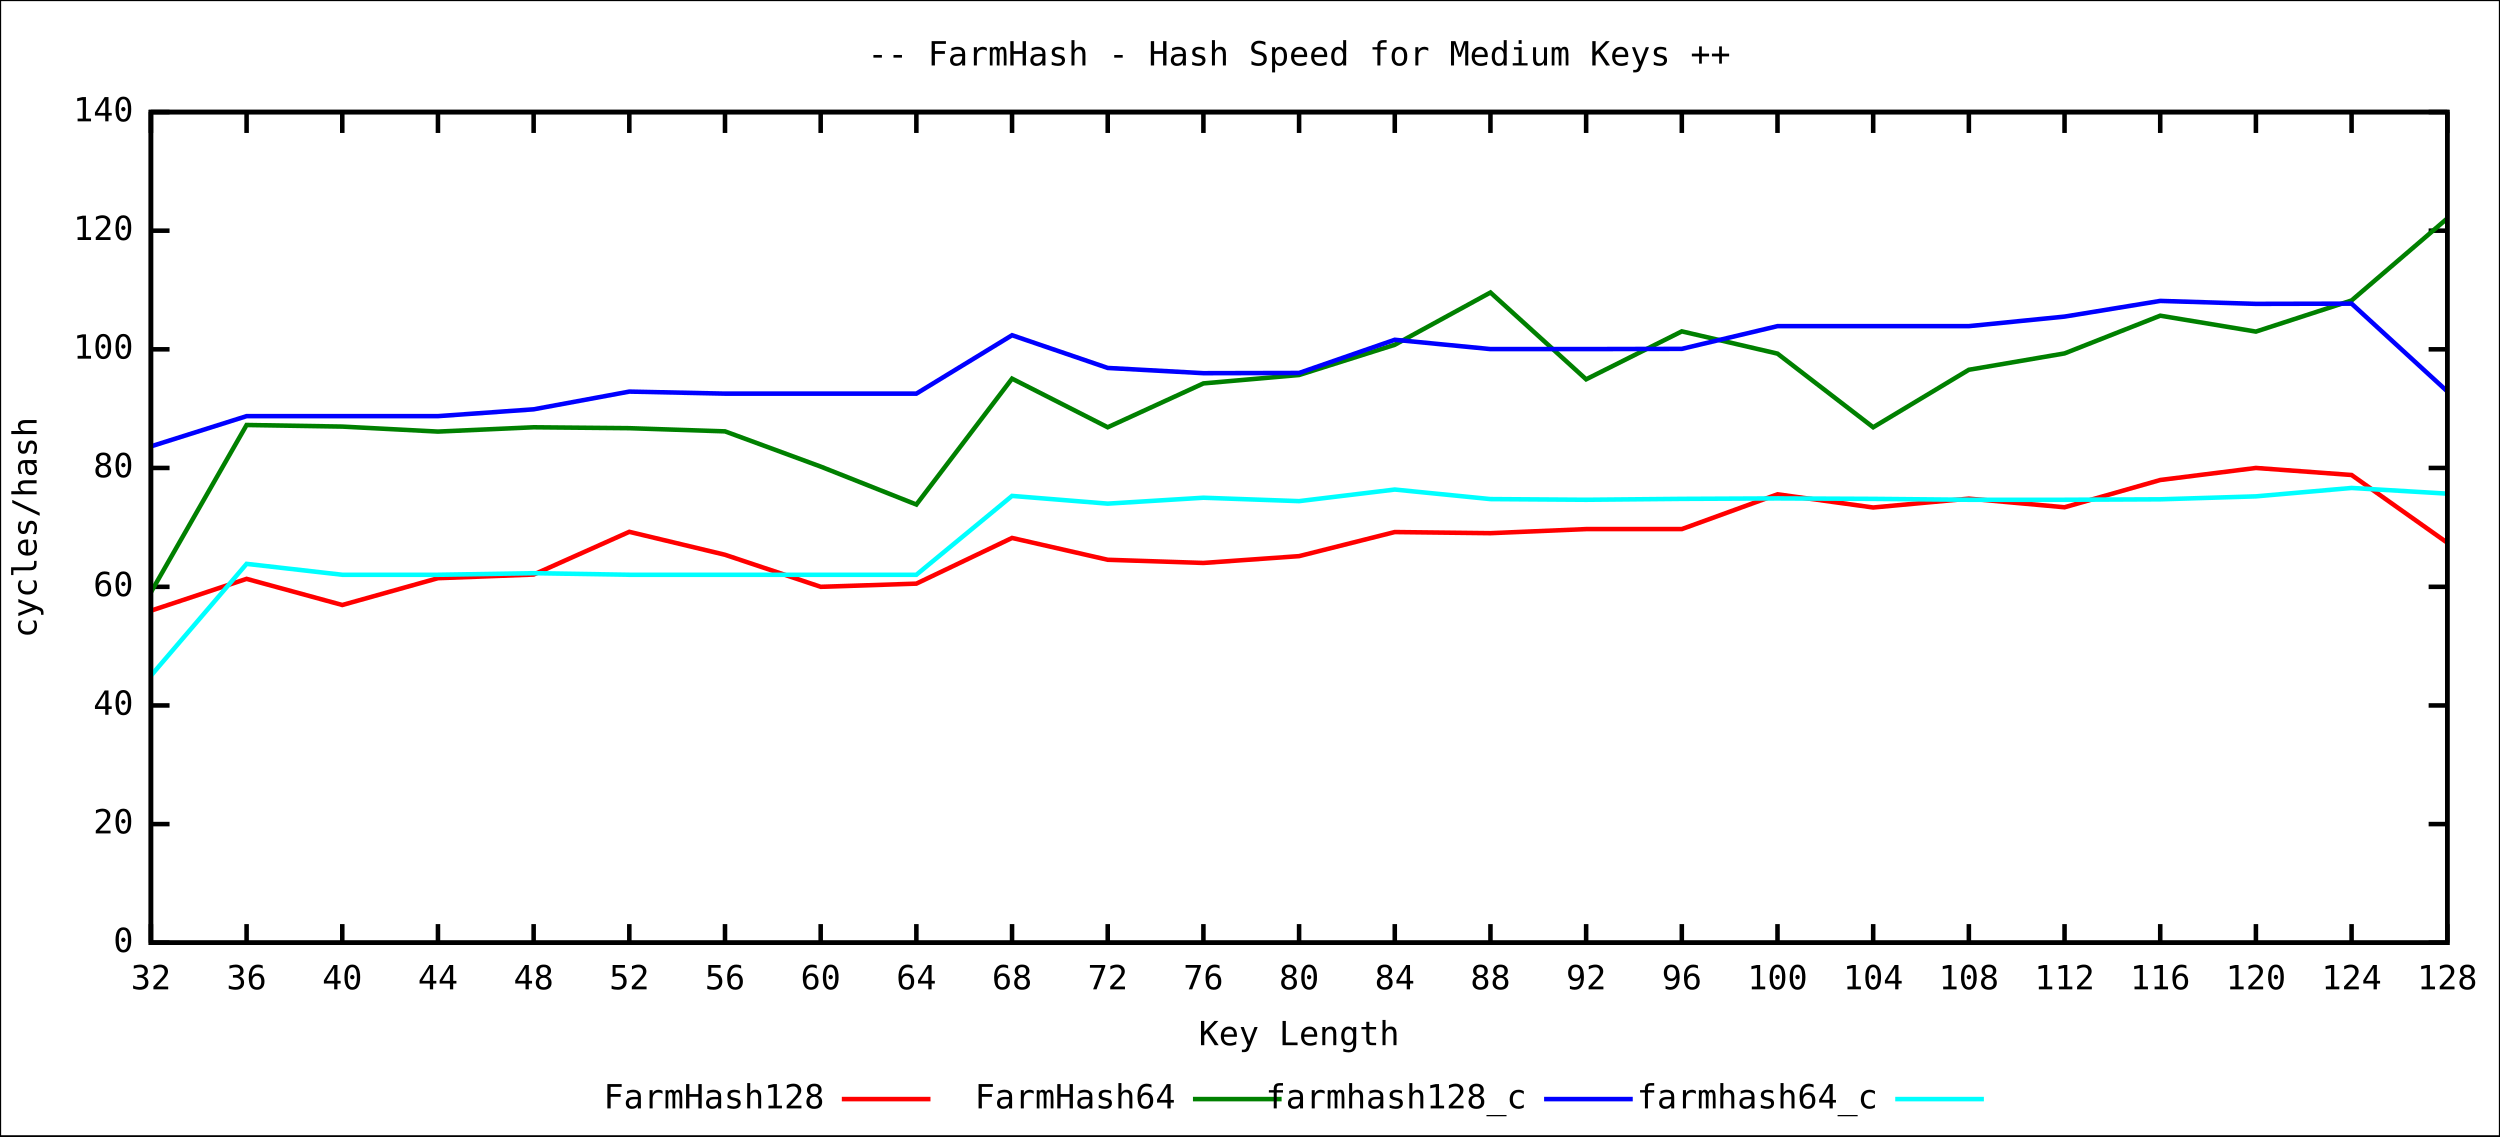
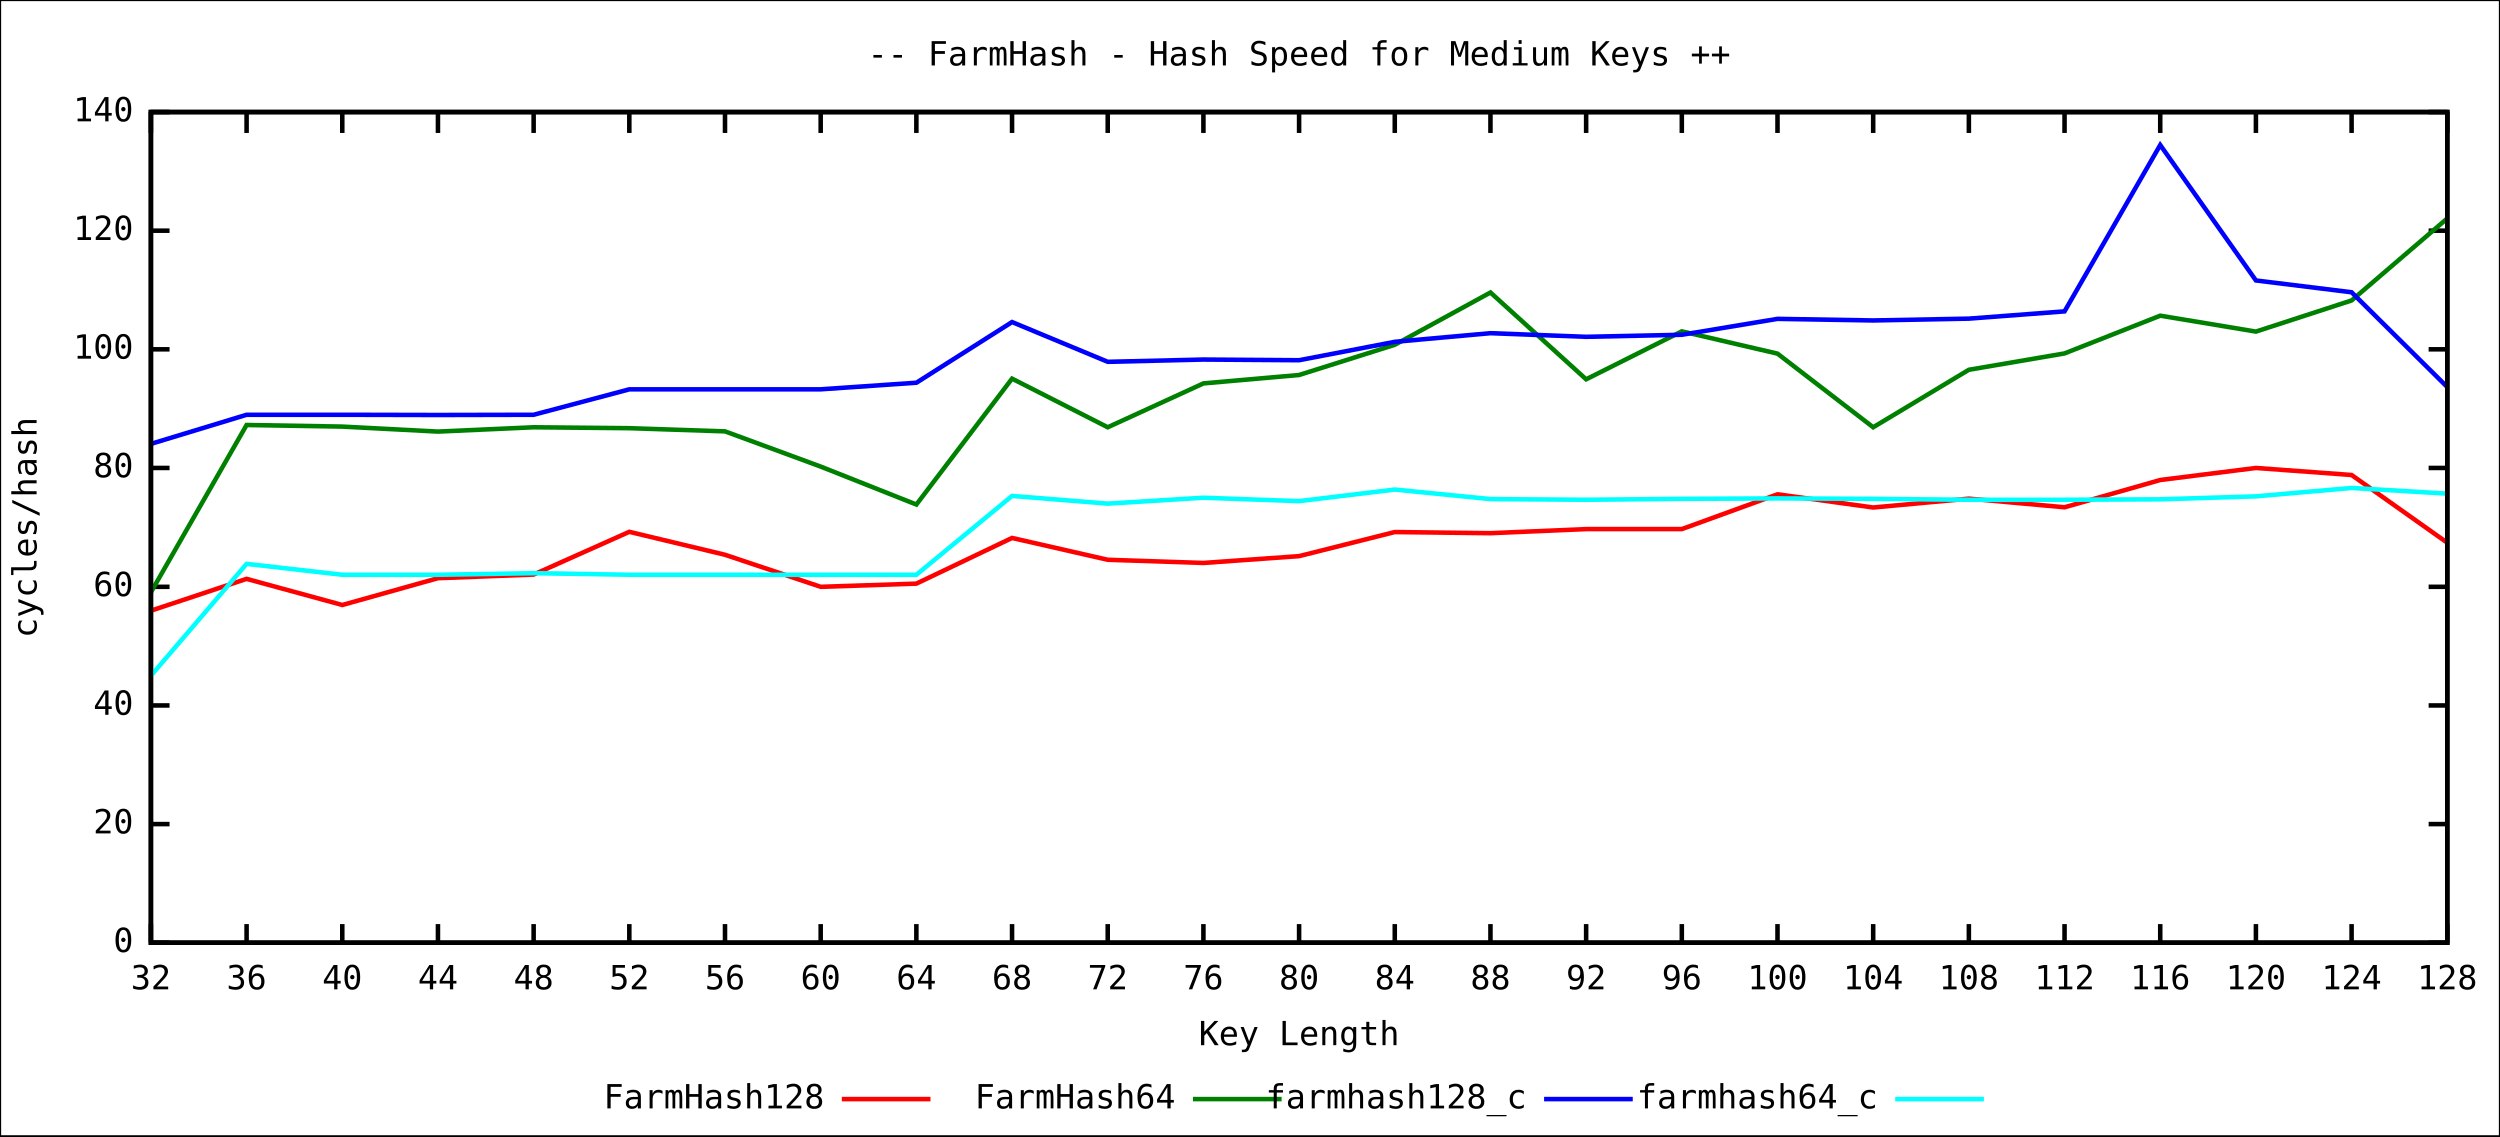
<svg xmlns="http://www.w3.org/2000/svg" xmlns:xlink="http://www.w3.org/1999/xlink" width="1100" height="500" viewBox="0 0 1100 500">
  <rect x="0" y="0" width="1100" height="500" fill="#ffffff" stroke="black" stroke-width="1" />
  <g id="gnuplot_canvas">
    <defs>
      <circle id="gpDot" r="0.5" stroke-width="0.5" />
      <path id="gpPt0" stroke-width="0.244" stroke="currentColor" d="M-1,0 h2 M0,-1 v2" />
      <path id="gpPt1" stroke-width="0.244" stroke="currentColor" d="M-1,-1 L1,1 M1,-1 L-1,1" />
      <path id="gpPt2" stroke-width="0.244" stroke="currentColor" d="M-1,0 L1,0 M0,-1 L0,1 M-1,-1 L1,1 M-1,1 L1,-1" />
      <rect id="gpPt3" stroke-width="0.244" stroke="currentColor" x="-1" y="-1" width="2" height="2" />
      <rect id="gpPt4" stroke-width="0.244" stroke="currentColor" fill="currentColor" x="-1" y="-1" width="2" height="2" />
      <circle id="gpPt5" stroke-width="0.244" stroke="currentColor" cx="0" cy="0" r="1" />
      <use xlink:href="#gpPt5" id="gpPt6" fill="currentColor" stroke="none" />
      <path id="gpPt7" stroke-width="0.244" stroke="currentColor" d="M0,-1.33 L-1.33,0.67 L1.33,0.67 z" />
      <use xlink:href="#gpPt7" id="gpPt8" fill="currentColor" stroke="none" />
      <use xlink:href="#gpPt7" id="gpPt9" stroke="currentColor" transform="rotate(180)" />
      <use xlink:href="#gpPt9" id="gpPt10" fill="currentColor" stroke="none" />
      <use xlink:href="#gpPt3" id="gpPt11" stroke="currentColor" transform="rotate(45)" />
      <use xlink:href="#gpPt11" id="gpPt12" fill="currentColor" stroke="none" />
    </defs>
    <g style="fill:none; color:white; stroke:black; stroke-width:2.00; stroke-linecap:butt; stroke-linejoin:miter">
</g>
    <g style="fill:none; color:black; stroke:currentColor; stroke-width:2.00; stroke-linecap:butt; stroke-linejoin:miter">
      <path stroke="black" d="M66.4,414.8 L74.6,414.8 M1076.8,414.8 L1068.6,414.8  h0.01" />
      <g transform="translate(58.7,418.9)" style="stroke:none; fill:black; font-family:mono; font-size:11.00pt; text-anchor:end">
        <text> 0</text>
      </g>
      <path stroke="black" d="M66.4,362.6 L74.6,362.6 M1076.8,362.6 L1068.6,362.6  h0.01" />
      <g transform="translate(58.7,366.7)" style="stroke:none; fill:black; font-family:mono; font-size:11.00pt; text-anchor:end">
        <text> 20</text>
      </g>
      <path stroke="black" d="M66.4,310.4 L74.6,310.4 M1076.8,310.4 L1068.6,310.4  h0.01" />
      <g transform="translate(58.7,314.5)" style="stroke:none; fill:black; font-family:mono; font-size:11.00pt; text-anchor:end">
        <text> 40</text>
      </g>
      <path stroke="black" d="M66.4,258.2 L74.6,258.2 M1076.8,258.2 L1068.6,258.2  h0.01" />
      <g transform="translate(58.7,262.3)" style="stroke:none; fill:black; font-family:mono; font-size:11.00pt; text-anchor:end">
        <text> 60</text>
      </g>
      <path stroke="black" d="M66.4,205.9 L74.6,205.9 M1076.8,205.9 L1068.6,205.9  h0.01" />
      <g transform="translate(58.7,210.0)" style="stroke:none; fill:black; font-family:mono; font-size:11.00pt; text-anchor:end">
        <text> 80</text>
      </g>
      <path stroke="black" d="M66.4,153.7 L74.6,153.7 M1076.8,153.7 L1068.6,153.7  h0.01" />
      <g transform="translate(58.7,157.8)" style="stroke:none; fill:black; font-family:mono; font-size:11.00pt; text-anchor:end">
        <text> 100</text>
      </g>
      <path stroke="black" d="M66.4,101.5 L74.6,101.5 M1076.8,101.5 L1068.6,101.5  h0.01" />
      <g transform="translate(58.7,105.6)" style="stroke:none; fill:black; font-family:mono; font-size:11.00pt; text-anchor:end">
        <text> 120</text>
      </g>
      <path stroke="black" d="M66.4,49.3 L74.6,49.3 M1076.8,49.3 L1068.6,49.3  h0.01" />
      <g transform="translate(58.7,53.4)" style="stroke:none; fill:black; font-family:mono; font-size:11.00pt; text-anchor:end">
        <text> 140</text>
      </g>
      <path stroke="black" d="M66.4,414.8 L66.4,406.6 M66.4,49.3 L66.4,57.5  h0.01" />
      <g transform="translate(66.4,435.3)" style="stroke:none; fill:black; font-family:mono; font-size:11.00pt; text-anchor:middle">
        <text> 32</text>
      </g>
      <path stroke="black" d="M108.5,414.8 L108.5,406.6 M108.5,49.3 L108.5,57.5  h0.01" />
      <g transform="translate(108.5,435.3)" style="stroke:none; fill:black; font-family:mono; font-size:11.00pt; text-anchor:middle">
        <text> 36</text>
      </g>
      <path stroke="black" d="M150.6,414.8 L150.6,406.6 M150.6,49.3 L150.6,57.5  h0.01" />
      <g transform="translate(150.6,435.3)" style="stroke:none; fill:black; font-family:mono; font-size:11.00pt; text-anchor:middle">
        <text> 40</text>
      </g>
      <path stroke="black" d="M192.7,414.8 L192.7,406.6 M192.7,49.3 L192.7,57.5  h0.01" />
      <g transform="translate(192.7,435.3)" style="stroke:none; fill:black; font-family:mono; font-size:11.00pt; text-anchor:middle">
        <text> 44</text>
      </g>
      <path stroke="black" d="M234.8,414.8 L234.8,406.6 M234.8,49.3 L234.8,57.5  h0.01" />
      <g transform="translate(234.8,435.3)" style="stroke:none; fill:black; font-family:mono; font-size:11.00pt; text-anchor:middle">
        <text> 48</text>
      </g>
      <path stroke="black" d="M276.9,414.8 L276.9,406.6 M276.9,49.3 L276.9,57.5  h0.01" />
      <g transform="translate(276.9,435.3)" style="stroke:none; fill:black; font-family:mono; font-size:11.00pt; text-anchor:middle">
        <text> 52</text>
      </g>
      <path stroke="black" d="M319.0,414.8 L319.0,406.6 M319.0,49.3 L319.0,57.5  h0.01" />
      <g transform="translate(319.0,435.3)" style="stroke:none; fill:black; font-family:mono; font-size:11.00pt; text-anchor:middle">
        <text> 56</text>
      </g>
      <path stroke="black" d="M361.1,414.8 L361.1,406.6 M361.1,49.3 L361.1,57.5  h0.01" />
      <g transform="translate(361.1,435.3)" style="stroke:none; fill:black; font-family:mono; font-size:11.00pt; text-anchor:middle">
        <text> 60</text>
      </g>
      <path stroke="black" d="M403.2,414.8 L403.2,406.6 M403.2,49.3 L403.2,57.5  h0.01" />
      <g transform="translate(403.2,435.3)" style="stroke:none; fill:black; font-family:mono; font-size:11.00pt; text-anchor:middle">
        <text> 64</text>
      </g>
      <path stroke="black" d="M445.3,414.8 L445.3,406.6 M445.3,49.3 L445.3,57.5  h0.01" />
      <g transform="translate(445.3,435.3)" style="stroke:none; fill:black; font-family:mono; font-size:11.00pt; text-anchor:middle">
        <text> 68</text>
      </g>
      <path stroke="black" d="M487.4,414.8 L487.4,406.6 M487.4,49.3 L487.4,57.5  h0.01" />
      <g transform="translate(487.4,435.3)" style="stroke:none; fill:black; font-family:mono; font-size:11.00pt; text-anchor:middle">
        <text> 72</text>
      </g>
      <path stroke="black" d="M529.5,414.8 L529.5,406.6 M529.5,49.3 L529.5,57.5  h0.01" />
      <g transform="translate(529.5,435.3)" style="stroke:none; fill:black; font-family:mono; font-size:11.00pt; text-anchor:middle">
        <text> 76</text>
      </g>
      <path stroke="black" d="M571.6,414.8 L571.6,406.6 M571.6,49.3 L571.6,57.5  h0.01" />
      <g transform="translate(571.6,435.3)" style="stroke:none; fill:black; font-family:mono; font-size:11.00pt; text-anchor:middle">
        <text> 80</text>
      </g>
      <path stroke="black" d="M613.7,414.8 L613.7,406.6 M613.7,49.3 L613.7,57.5  h0.01" />
      <g transform="translate(613.7,435.3)" style="stroke:none; fill:black; font-family:mono; font-size:11.00pt; text-anchor:middle">
        <text> 84</text>
      </g>
      <path stroke="black" d="M655.8,414.8 L655.8,406.6 M655.8,49.3 L655.8,57.5  h0.01" />
      <g transform="translate(655.8,435.3)" style="stroke:none; fill:black; font-family:mono; font-size:11.00pt; text-anchor:middle">
        <text> 88</text>
      </g>
      <path stroke="black" d="M697.9,414.8 L697.9,406.6 M697.9,49.3 L697.9,57.5  h0.01" />
      <g transform="translate(697.9,435.3)" style="stroke:none; fill:black; font-family:mono; font-size:11.00pt; text-anchor:middle">
        <text> 92</text>
      </g>
      <path stroke="black" d="M740.0,414.8 L740.0,406.6 M740.0,49.3 L740.0,57.5  h0.01" />
      <g transform="translate(740.0,435.3)" style="stroke:none; fill:black; font-family:mono; font-size:11.00pt; text-anchor:middle">
        <text> 96</text>
      </g>
      <path stroke="black" d="M782.1,414.8 L782.1,406.6 M782.1,49.3 L782.1,57.5  h0.01" />
      <g transform="translate(782.1,435.3)" style="stroke:none; fill:black; font-family:mono; font-size:11.00pt; text-anchor:middle">
        <text> 100</text>
      </g>
      <path stroke="black" d="M824.2,414.8 L824.2,406.6 M824.2,49.3 L824.2,57.5  h0.01" />
      <g transform="translate(824.2,435.3)" style="stroke:none; fill:black; font-family:mono; font-size:11.00pt; text-anchor:middle">
        <text> 104</text>
      </g>
      <path stroke="black" d="M866.3,414.8 L866.3,406.6 M866.3,49.3 L866.3,57.5  h0.01" />
      <g transform="translate(866.3,435.3)" style="stroke:none; fill:black; font-family:mono; font-size:11.00pt; text-anchor:middle">
        <text> 108</text>
      </g>
      <path stroke="black" d="M908.4,414.8 L908.4,406.6 M908.4,49.3 L908.4,57.5  h0.01" />
      <g transform="translate(908.4,435.3)" style="stroke:none; fill:black; font-family:mono; font-size:11.00pt; text-anchor:middle">
        <text> 112</text>
      </g>
      <path stroke="black" d="M950.5,414.8 L950.5,406.6 M950.5,49.3 L950.5,57.5  h0.01" />
      <g transform="translate(950.5,435.3)" style="stroke:none; fill:black; font-family:mono; font-size:11.00pt; text-anchor:middle">
        <text> 116</text>
      </g>
      <path stroke="black" d="M992.6,414.8 L992.6,406.6 M992.6,49.3 L992.6,57.5  h0.01" />
      <g transform="translate(992.6,435.3)" style="stroke:none; fill:black; font-family:mono; font-size:11.00pt; text-anchor:middle">
        <text> 120</text>
      </g>
      <path stroke="black" d="M1034.7,414.8 L1034.7,406.6 M1034.7,49.3 L1034.7,57.5  h0.01" />
      <g transform="translate(1034.7,435.3)" style="stroke:none; fill:black; font-family:mono; font-size:11.00pt; text-anchor:middle">
        <text> 124</text>
      </g>
      <path stroke="black" d="M1076.8,414.8 L1076.8,406.6 M1076.8,49.3 L1076.8,57.5  h0.01" />
      <g transform="translate(1076.8,435.3)" style="stroke:none; fill:black; font-family:mono; font-size:11.00pt; text-anchor:middle">
        <text> 128</text>
      </g>
      <path stroke="black" d="M66.4,49.3 L66.4,414.8 L1076.8,414.8 L1076.8,49.3 L66.4,49.3 Z  h0.01" />
      <g transform="translate(16.1,232.1) rotate(270)" style="stroke:none; fill:black; font-family:mono; font-size:11.00pt; text-anchor:middle">
        <text>cycles/hash</text>
      </g>
      <g transform="translate(571.6,459.9)" style="stroke:none; fill:black; font-family:mono; font-size:11.00pt; text-anchor:middle">
        <text>Key Length</text>
      </g>
      <g transform="translate(571.6,28.8)" style="stroke:none; fill:black; font-family:mono; font-size:11.00pt; text-anchor:middle">
        <text>
          <a href="FarmHash.short.svg">--</a> FarmHash - Hash Speed for Medium Keys <a href="FarmHash.long.svg">++</a>
        </text>
      </g>
    </g>
    <g id="FarmHash128">
      <g style="fill:none; color:red; stroke:currentColor; stroke-width:2.00; stroke-linecap:butt; stroke-linejoin:miter">
        <g visibility="visible">
          <g transform="translate(362.7,487.7)" style="stroke:none; fill:black; font-family:mono; font-size:11.00pt; text-anchor:end">
            <text>FarmHash128</text>
          </g>
          <path d="M370.4,483.6 L409.4,483.6  h0.01" />
        </g>
        <path d="M66.4,268.7 L108.5,254.7 L150.6,266.2 L192.7,254.4 L234.8,252.8 L276.9,234.0 L319.0,244.1 L361.1,258.2    L403.2,256.8 L445.3,236.7 L487.4,246.3 L529.5,247.7 L571.6,244.7 L613.7,234.1 L655.8,234.6 L697.9,232.8    L740.0,232.8 L782.1,217.5 L824.2,223.3 L866.3,219.4 L908.4,223.2 L950.5,211.2 L992.6,205.9 L1034.7,209.0    L1076.8,238.8  h0.01" />
      </g>
    </g>
    <g id="FarmHash64">
      <g style="fill:none; color:green; stroke:currentColor; stroke-width:2.00; stroke-linecap:butt; stroke-linejoin:miter">
        <g visibility="visible">
          <g transform="translate(517.2,487.7)" style="stroke:none; fill:black; font-family:mono; font-size:11.00pt; text-anchor:end">
            <text>FarmHash64</text>
          </g>
          <path d="M524.9,483.6 L563.9,483.6  h0.01" />
        </g>
        <path d="M66.4,260.6 L108.5,187.0 L150.6,187.7 L192.7,189.9 L234.8,188.0 L276.9,188.4 L319.0,189.8 L361.1,205.3    L403.2,222.0 L445.3,166.6 L487.4,188.0 L529.5,168.7 L571.6,165.0 L613.7,151.7 L655.8,128.7 L697.9,166.9    L740.0,145.8 L782.1,155.6 L824.2,188.0 L866.3,162.7 L908.4,155.5 L950.5,138.9 L992.6,145.9 L1034.7,132.2    L1076.8,96.1  h0.01" />
      </g>
    </g>
    <g id="farmhash128_c">
      <g style="fill:none; color:blue; stroke:currentColor; stroke-width:2.00; stroke-linecap:butt; stroke-linejoin:miter">
        <g visibility="visible">
          <g transform="translate(671.7,487.7)" style="stroke:none; fill:black; font-family:mono; font-size:11.00pt; text-anchor:end">
            <text>farmhash128_c</text>
          </g>
          <path d="M679.4,483.6 L718.4,483.6  h0.01" />
        </g>
-         <path d="M66.4,196.4 L108.5,183.1 L150.6,183.1 L192.7,183.1 L234.8,180.1 L276.9,172.3 L319.0,173.2 L361.1,173.2    L403.2,173.2 L445.3,147.5 L487.4,161.9 L529.5,164.2 L571.6,164.1 L613.7,149.5 L655.8,153.6 L697.9,153.6    L740.0,153.5 L782.1,143.5 L824.2,143.5 L866.3,143.5 L908.4,139.3 L950.5,132.4 L992.6,133.7 L1034.7,133.6    L1076.8,172.2  h0.01" />
+         <path d="M66.4,195.3 L108.5,182.5 L150.6,182.5 L192.7,182.6 L234.8,182.5 L276.9,171.3 L319.0,171.3 L361.1,171.3    L403.2,168.4 L445.3,141.7 L487.4,159.2 L529.5,158.2 L571.6,158.5 L613.7,150.4 L655.8,146.6 L697.9,148.2    L740.0,147.3 L782.1,140.3 L824.2,141.0 L866.3,140.2 L908.4,137.0 L950.5,63.8 L992.6,123.4 L1034.7,128.6    L1076.8,170.3  h0.01" />
      </g>
    </g>
    <g id="farmhash64_c">
      <g style="fill:none; color:cyan; stroke:currentColor; stroke-width:2.00; stroke-linecap:butt; stroke-linejoin:miter">
        <g visibility="visible">
          <g transform="translate(826.2,487.7)" style="stroke:none; fill:black; font-family:mono; font-size:11.00pt; text-anchor:end">
            <text>farmhash64_c</text>
          </g>
          <path d="M833.9,483.6 L872.9,483.6  h0.01" />
        </g>
        <path d="M66.4,297.3 L108.5,248.1 L150.6,252.9 L192.7,252.9 L234.8,252.2 L276.9,252.9 L319.0,252.9 L361.1,252.9    L403.2,252.9 L445.3,218.2 L487.4,221.6 L529.5,219.0 L571.6,220.5 L613.7,215.4 L655.8,219.6 L697.9,219.9    L740.0,219.5 L782.1,219.3 L824.2,219.5 L866.3,219.9 L908.4,219.9 L950.5,219.7 L992.6,218.4 L1034.7,214.7    L1076.8,217.2  h0.01" />
      </g>
    </g>
    <g style="fill:none; color:black; stroke:currentColor; stroke-width:2.00; stroke-linecap:butt; stroke-linejoin:miter">
      <path stroke="black" d="M66.4,49.3 L66.4,414.8 L1076.8,414.8 L1076.8,49.3 L66.4,49.3 Z  h0.01" />
    </g>
  </g>
  <text id="coord_text" text-anchor="start" pointer-events="none" font-size="12" font-family="Arial" visibility="hidden"> </text>
</svg>
